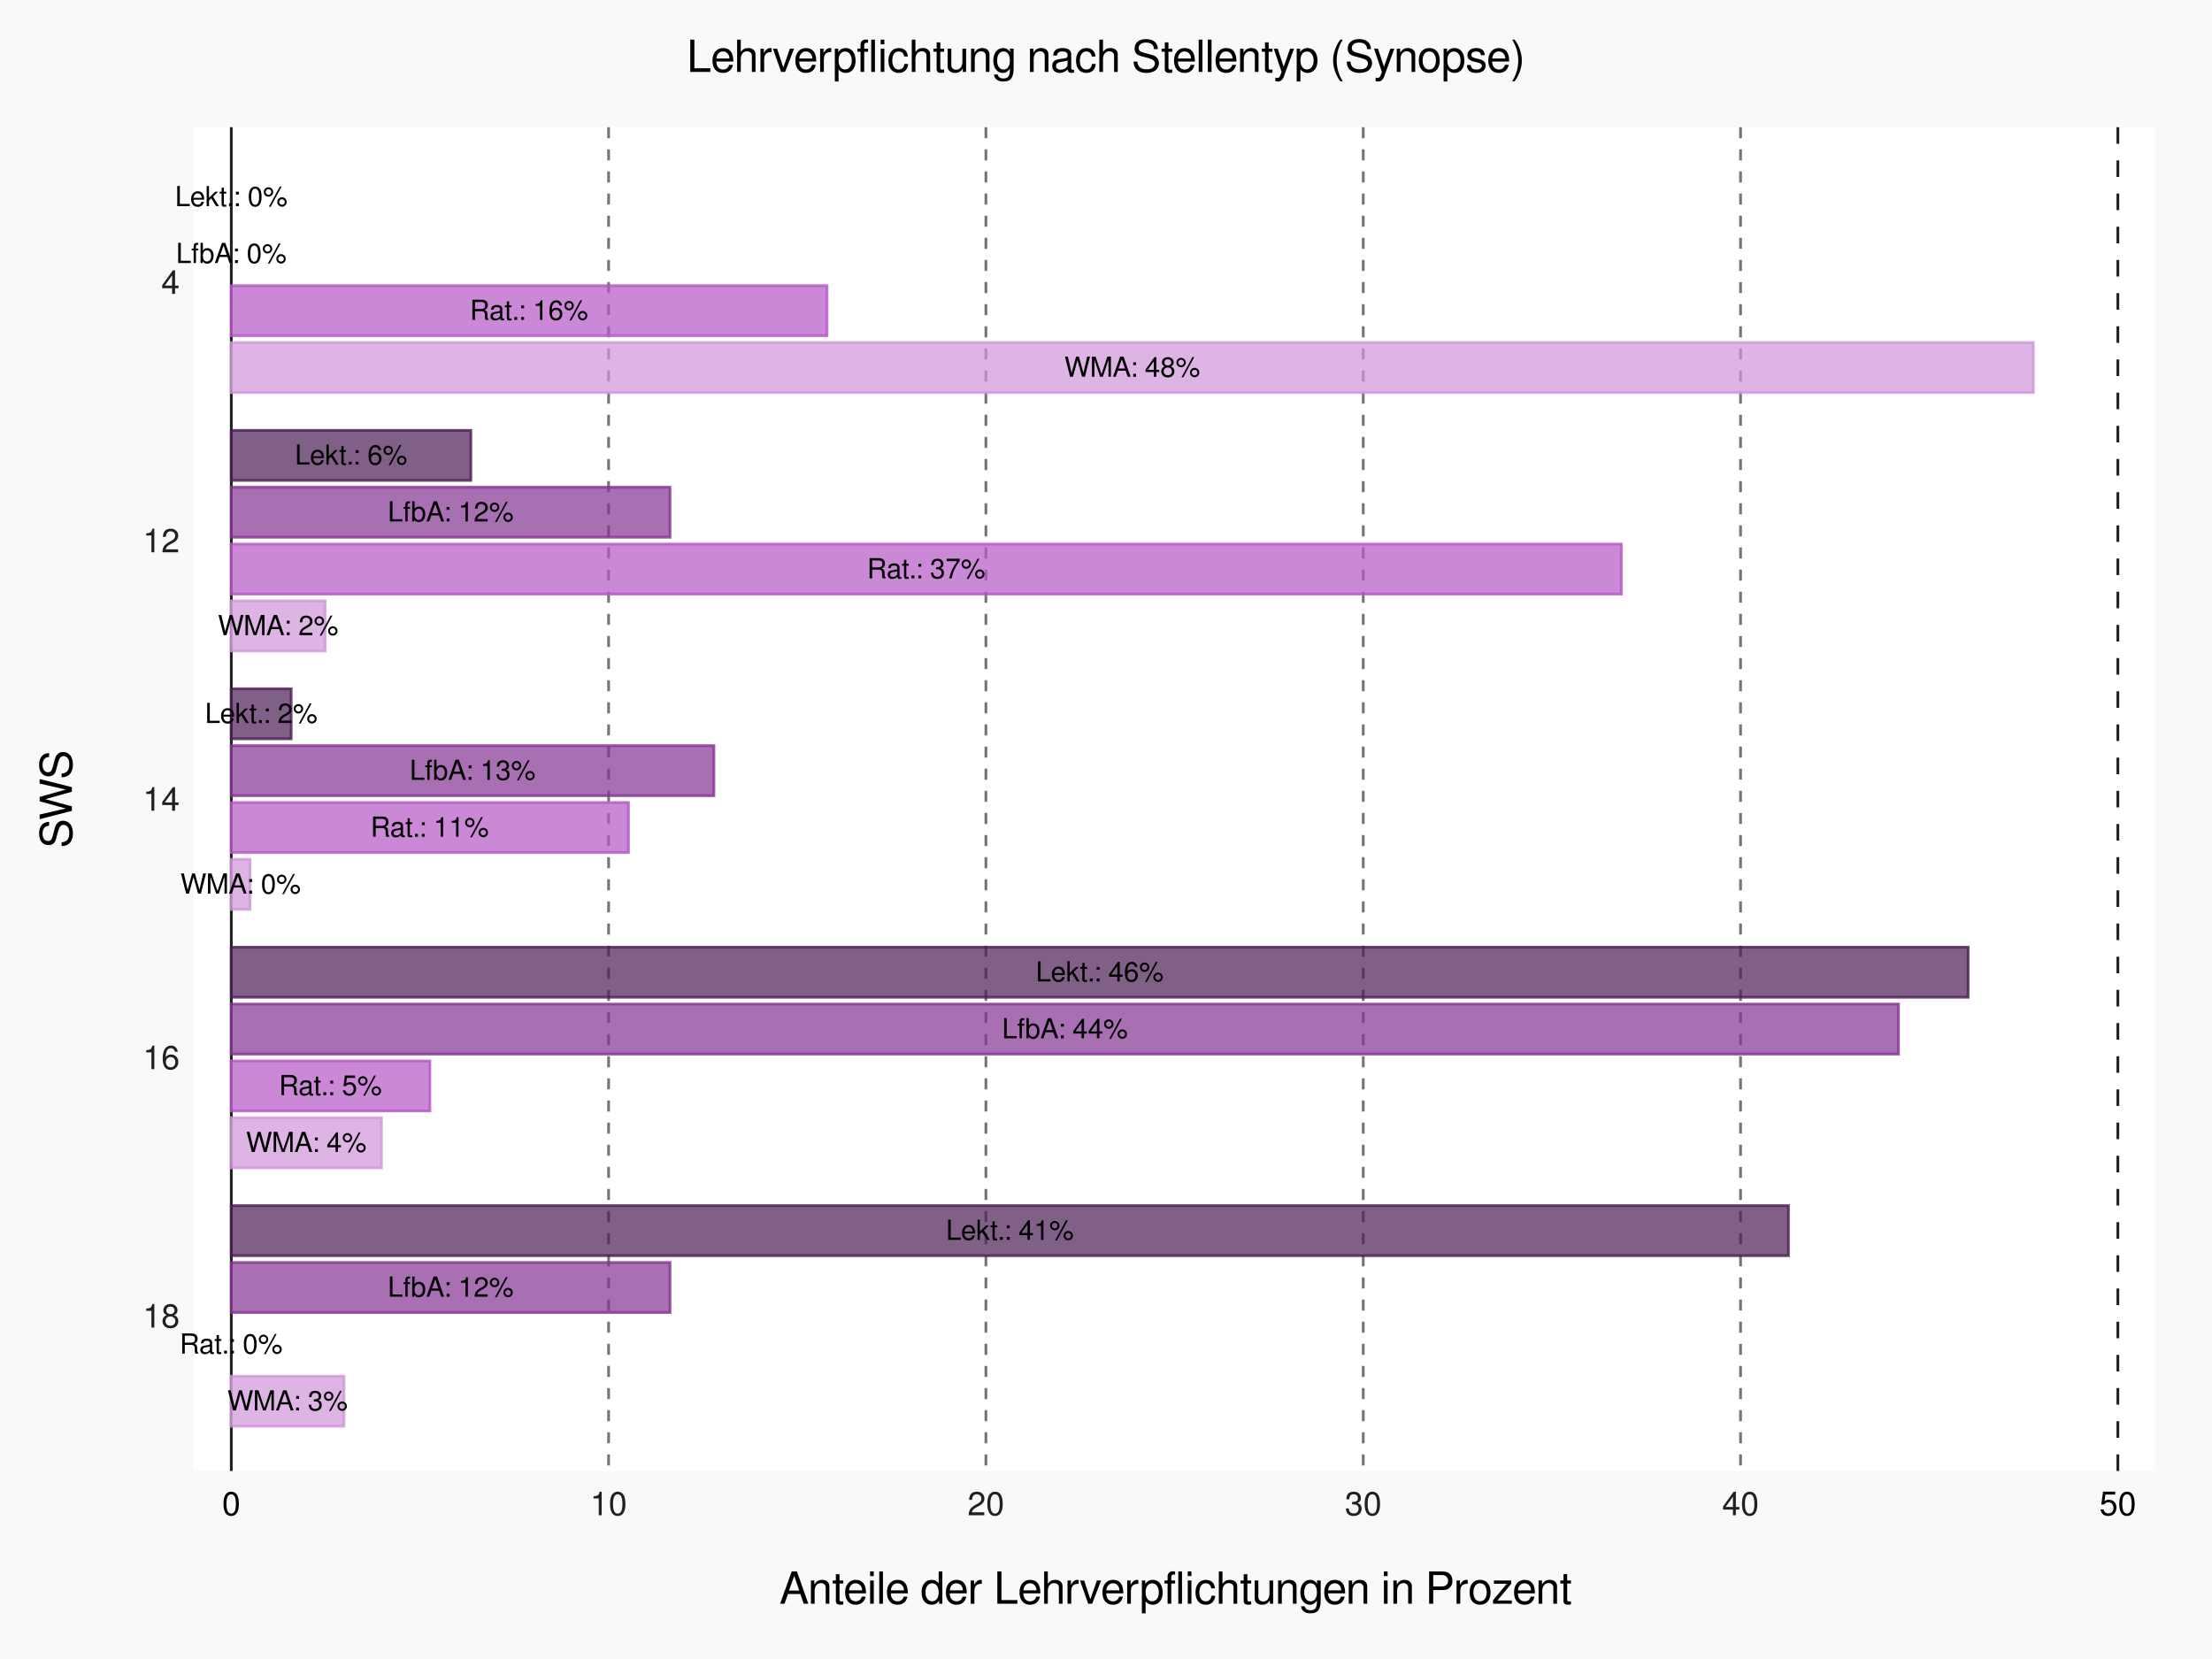
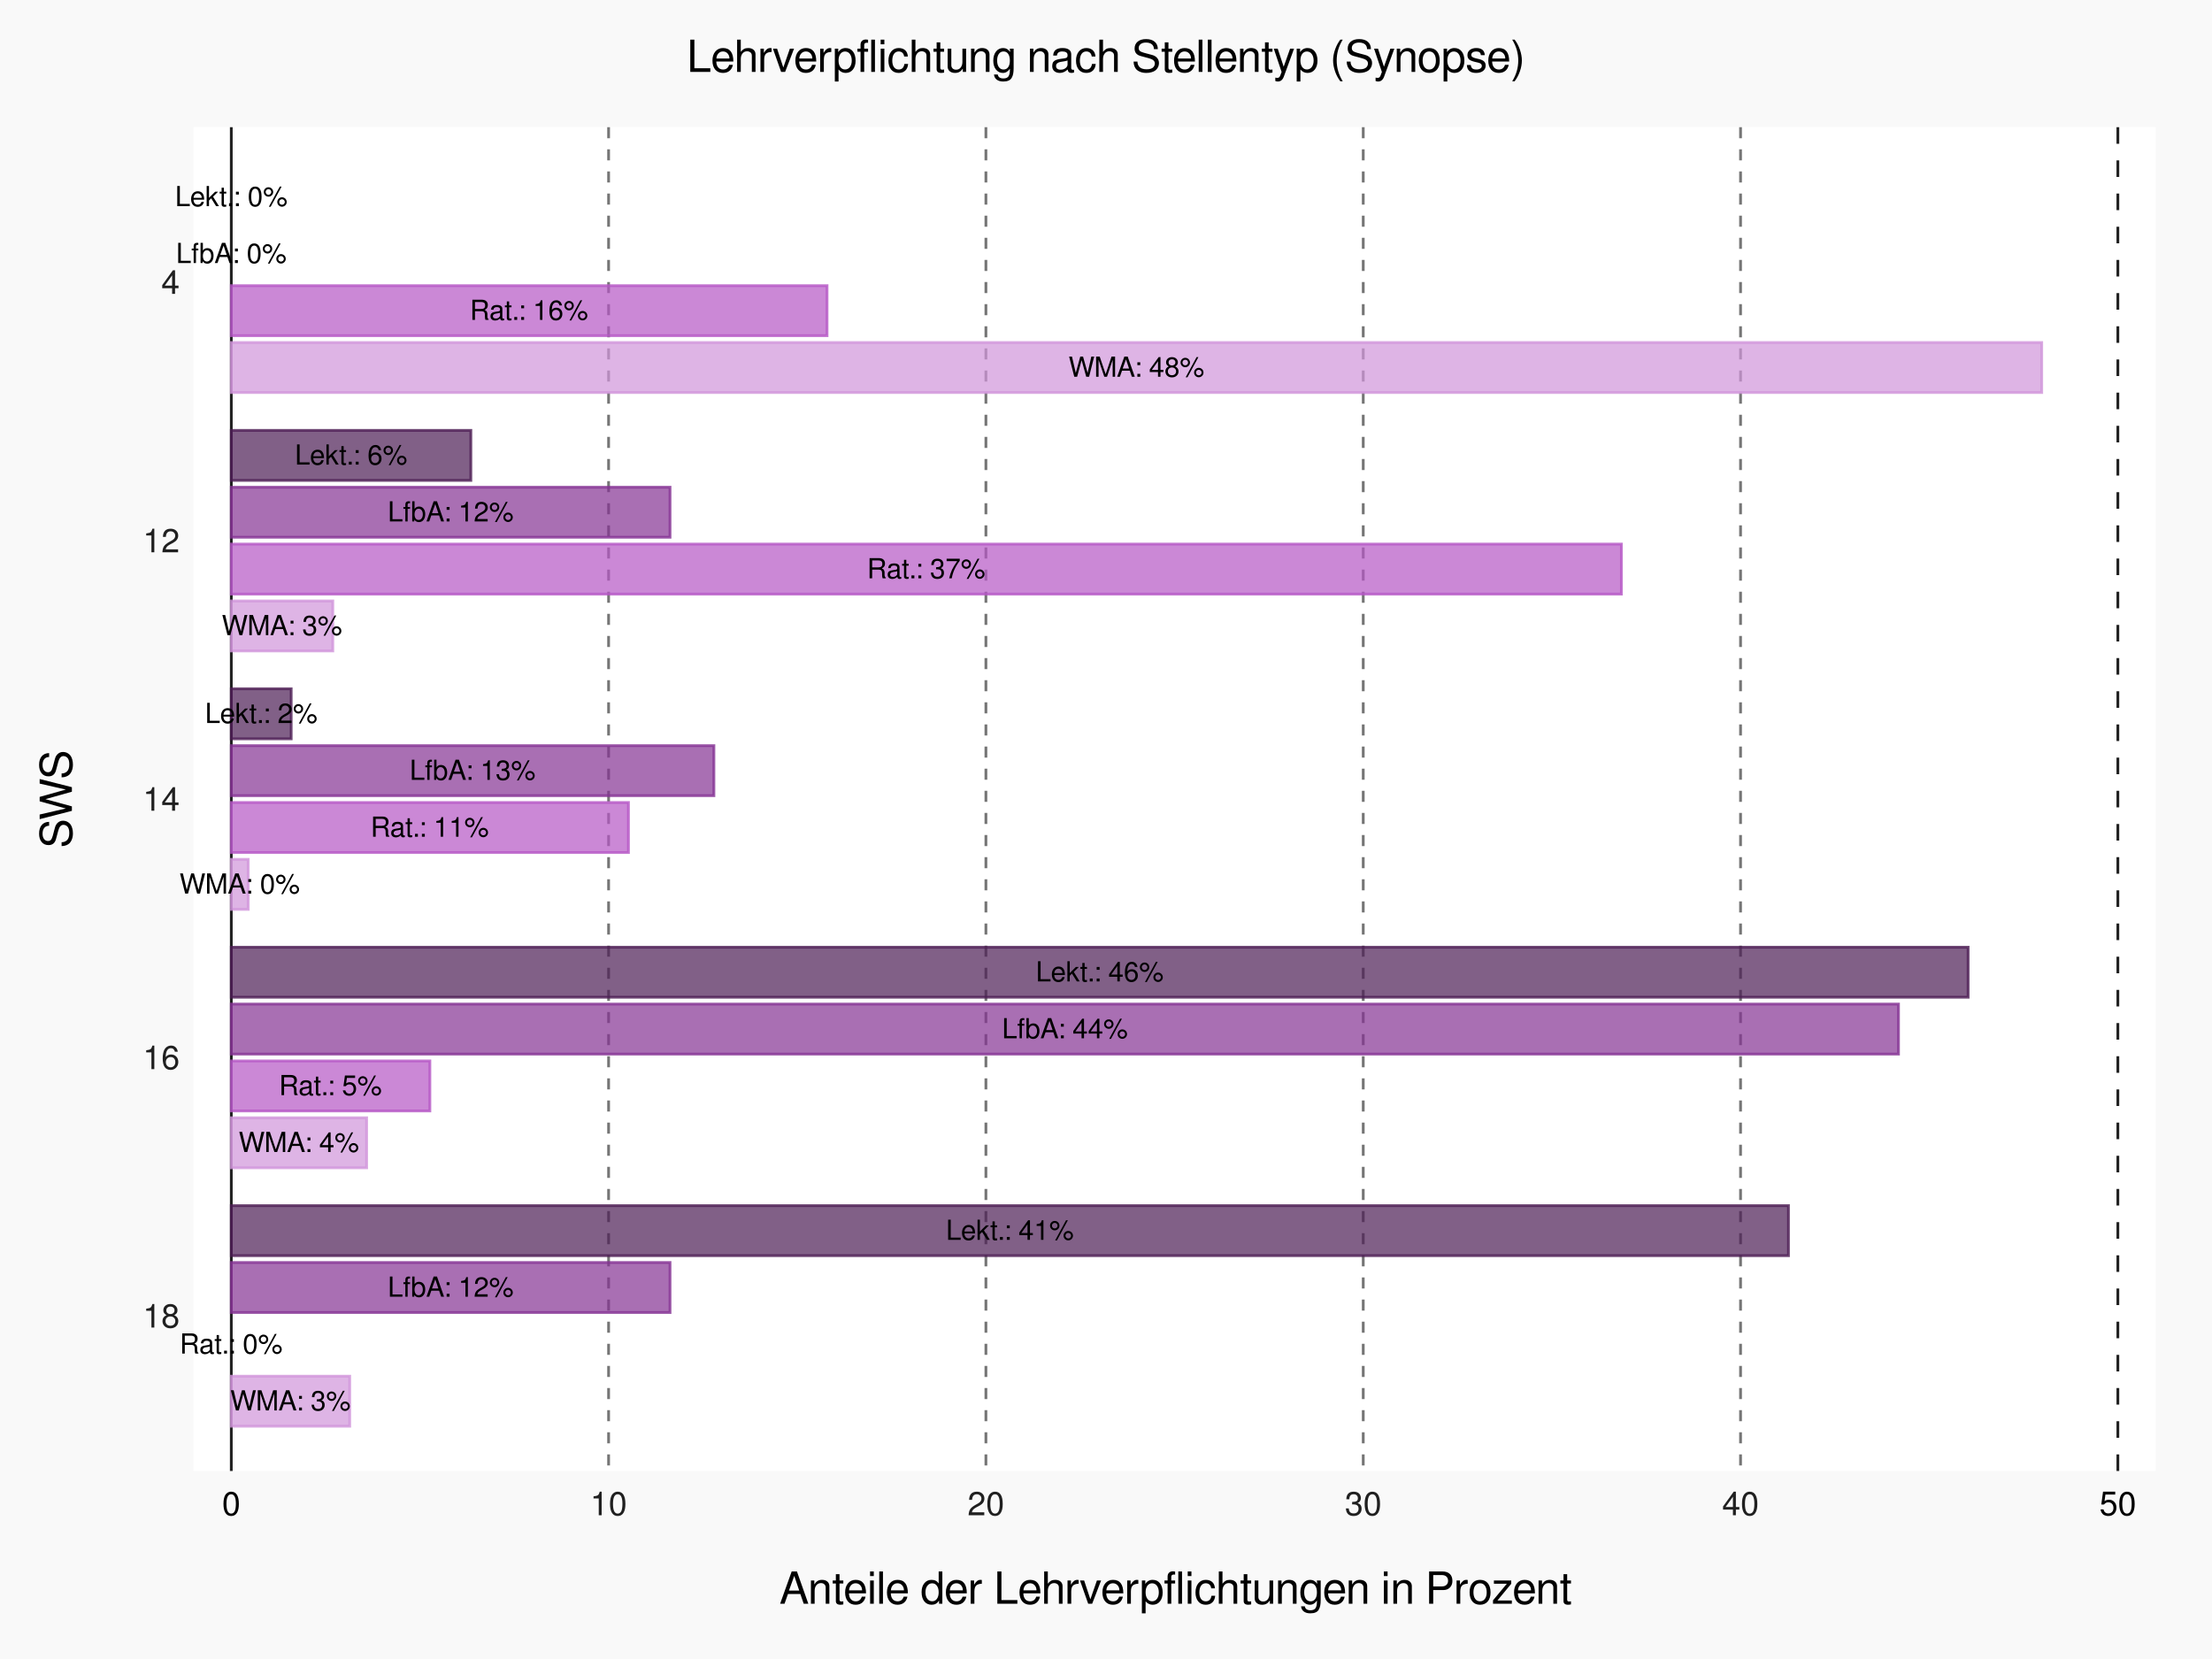
- <svg xmlns="http://www.w3.org/2000/svg" id="chart-4e4f3400-2d7e-4e0d-92a9-40fd378287a7" class="pygal-chart" viewBox="0 0 800 600">
+ <svg xmlns="http://www.w3.org/2000/svg" id="chart-e209e36f-c48f-412c-be80-1041a6c86d6d" class="pygal-chart" viewBox="0 0 800 600">
  <defs>
-     <style type="text/css">#chart-4e4f3400-2d7e-4e0d-92a9-40fd378287a7{-webkit-user-select:none;-webkit-font-smoothing:antialiased;font-family:FreeSans}#chart-4e4f3400-2d7e-4e0d-92a9-40fd378287a7 .title{font-family:FreeSans;font-size:16px}#chart-4e4f3400-2d7e-4e0d-92a9-40fd378287a7 .legends .legend text{font-family:FreeSans;font-size:14px}#chart-4e4f3400-2d7e-4e0d-92a9-40fd378287a7 .axis text{font-family:FreeSans;font-size:12px}#chart-4e4f3400-2d7e-4e0d-92a9-40fd378287a7 .axis text.major{font-family:FreeSans;font-size:12px}#chart-4e4f3400-2d7e-4e0d-92a9-40fd378287a7 .text-overlay text.value{font-family:FreeSans;font-size:10px}#chart-4e4f3400-2d7e-4e0d-92a9-40fd378287a7 .text-overlay text.label{font-family:FreeSans;font-size:12px}#chart-4e4f3400-2d7e-4e0d-92a9-40fd378287a7 .tooltip{font-family:FreeSans;font-size:14px}#chart-4e4f3400-2d7e-4e0d-92a9-40fd378287a7 text.no_data{font-family:FreeSans;font-size:64px}
- #chart-4e4f3400-2d7e-4e0d-92a9-40fd378287a7{background-color:rgba(249,249,249,1)}#chart-4e4f3400-2d7e-4e0d-92a9-40fd378287a7 path,#chart-4e4f3400-2d7e-4e0d-92a9-40fd378287a7 line,#chart-4e4f3400-2d7e-4e0d-92a9-40fd378287a7 rect,#chart-4e4f3400-2d7e-4e0d-92a9-40fd378287a7 circle{-webkit-transition:150ms;-moz-transition:150ms;transition:150ms}#chart-4e4f3400-2d7e-4e0d-92a9-40fd378287a7 .graph &gt; .background{fill:rgba(249,249,249,1)}#chart-4e4f3400-2d7e-4e0d-92a9-40fd378287a7 .plot &gt; .background{fill:rgba(255,255,255,1)}#chart-4e4f3400-2d7e-4e0d-92a9-40fd378287a7 .graph{fill:rgba(0,0,0,.87)}#chart-4e4f3400-2d7e-4e0d-92a9-40fd378287a7 text.no_data{fill:rgba(0,0,0,1)}#chart-4e4f3400-2d7e-4e0d-92a9-40fd378287a7 .title{fill:rgba(0,0,0,1)}#chart-4e4f3400-2d7e-4e0d-92a9-40fd378287a7 .legends .legend text{fill:rgba(0,0,0,.87)}#chart-4e4f3400-2d7e-4e0d-92a9-40fd378287a7 .legends .legend:hover text{fill:rgba(0,0,0,1)}#chart-4e4f3400-2d7e-4e0d-92a9-40fd378287a7 .axis .line{stroke:rgba(0,0,0,1)}#chart-4e4f3400-2d7e-4e0d-92a9-40fd378287a7 .axis .guide.line{stroke:rgba(0,0,0,.54)}#chart-4e4f3400-2d7e-4e0d-92a9-40fd378287a7 .axis .major.line{stroke:rgba(0,0,0,.87)}#chart-4e4f3400-2d7e-4e0d-92a9-40fd378287a7 .axis text.major{fill:rgba(0,0,0,1)}#chart-4e4f3400-2d7e-4e0d-92a9-40fd378287a7 .axis.y .guides:hover .guide.line,#chart-4e4f3400-2d7e-4e0d-92a9-40fd378287a7 .line-graph .axis.x .guides:hover .guide.line,#chart-4e4f3400-2d7e-4e0d-92a9-40fd378287a7 .stackedline-graph .axis.x .guides:hover .guide.line,#chart-4e4f3400-2d7e-4e0d-92a9-40fd378287a7 .xy-graph .axis.x .guides:hover .guide.line{stroke:rgba(0,0,0,1)}#chart-4e4f3400-2d7e-4e0d-92a9-40fd378287a7 .axis .guides:hover text{fill:rgba(0,0,0,1)}#chart-4e4f3400-2d7e-4e0d-92a9-40fd378287a7 .reactive{fill-opacity:.7;stroke-opacity:.8}#chart-4e4f3400-2d7e-4e0d-92a9-40fd378287a7 .ci{stroke:rgba(0,0,0,.87)}#chart-4e4f3400-2d7e-4e0d-92a9-40fd378287a7 .reactive.active,#chart-4e4f3400-2d7e-4e0d-92a9-40fd378287a7 .active .reactive{fill-opacity:.8;stroke-opacity:.9;stroke-width:4}#chart-4e4f3400-2d7e-4e0d-92a9-40fd378287a7 .ci .reactive.active{stroke-width:1.5}#chart-4e4f3400-2d7e-4e0d-92a9-40fd378287a7 .series text{fill:rgba(0,0,0,1)}#chart-4e4f3400-2d7e-4e0d-92a9-40fd378287a7 .tooltip rect{fill:rgba(255,255,255,1);stroke:rgba(0,0,0,1);-webkit-transition:opacity 150ms;-moz-transition:opacity 150ms;transition:opacity 150ms}#chart-4e4f3400-2d7e-4e0d-92a9-40fd378287a7 .tooltip .label{fill:rgba(0,0,0,.87)}#chart-4e4f3400-2d7e-4e0d-92a9-40fd378287a7 .tooltip .label{fill:rgba(0,0,0,.87)}#chart-4e4f3400-2d7e-4e0d-92a9-40fd378287a7 .tooltip .legend{font-size:.8em;fill:rgba(0,0,0,.54)}#chart-4e4f3400-2d7e-4e0d-92a9-40fd378287a7 .tooltip .x_label{font-size:.6em;fill:rgba(0,0,0,1)}#chart-4e4f3400-2d7e-4e0d-92a9-40fd378287a7 .tooltip .xlink{font-size:.5em;text-decoration:underline}#chart-4e4f3400-2d7e-4e0d-92a9-40fd378287a7 .tooltip .value{font-size:1.5em}#chart-4e4f3400-2d7e-4e0d-92a9-40fd378287a7 .bound{font-size:.5em}#chart-4e4f3400-2d7e-4e0d-92a9-40fd378287a7 .max-value{font-size:.75em;fill:rgba(0,0,0,.54)}#chart-4e4f3400-2d7e-4e0d-92a9-40fd378287a7 .map-element{fill:rgba(255,255,255,1);stroke:rgba(0,0,0,.54) !important}#chart-4e4f3400-2d7e-4e0d-92a9-40fd378287a7 .map-element .reactive{fill-opacity:inherit;stroke-opacity:inherit}#chart-4e4f3400-2d7e-4e0d-92a9-40fd378287a7 .color-0,#chart-4e4f3400-2d7e-4e0d-92a9-40fd378287a7 .color-0 a:visited{stroke:#4c1d54;fill:#4c1d54}#chart-4e4f3400-2d7e-4e0d-92a9-40fd378287a7 .color-1,#chart-4e4f3400-2d7e-4e0d-92a9-40fd378287a7 .color-1 a:visited{stroke:#853393;fill:#853393}#chart-4e4f3400-2d7e-4e0d-92a9-40fd378287a7 .color-2,#chart-4e4f3400-2d7e-4e0d-92a9-40fd378287a7 .color-2 a:visited{stroke:#b556c5;fill:#b556c5}#chart-4e4f3400-2d7e-4e0d-92a9-40fd378287a7 .color-3,#chart-4e4f3400-2d7e-4e0d-92a9-40fd378287a7 .color-3 a:visited{stroke:#d195db;fill:#d195db}#chart-4e4f3400-2d7e-4e0d-92a9-40fd378287a7 .text-overlay .color-0 text{fill:black}#chart-4e4f3400-2d7e-4e0d-92a9-40fd378287a7 .text-overlay .color-1 text{fill:black}#chart-4e4f3400-2d7e-4e0d-92a9-40fd378287a7 .text-overlay .color-2 text{fill:black}#chart-4e4f3400-2d7e-4e0d-92a9-40fd378287a7 .text-overlay .color-3 text{fill:black}
- #chart-4e4f3400-2d7e-4e0d-92a9-40fd378287a7 text.no_data{text-anchor:middle}#chart-4e4f3400-2d7e-4e0d-92a9-40fd378287a7 .guide.line{fill:none}#chart-4e4f3400-2d7e-4e0d-92a9-40fd378287a7 .centered{text-anchor:middle}#chart-4e4f3400-2d7e-4e0d-92a9-40fd378287a7 .title{text-anchor:middle}#chart-4e4f3400-2d7e-4e0d-92a9-40fd378287a7 .legends .legend text{fill-opacity:1}#chart-4e4f3400-2d7e-4e0d-92a9-40fd378287a7 .axis.x text{text-anchor:middle}#chart-4e4f3400-2d7e-4e0d-92a9-40fd378287a7 .axis.x:not(.web) text[transform]{text-anchor:start}#chart-4e4f3400-2d7e-4e0d-92a9-40fd378287a7 .axis.x:not(.web) text[transform].backwards{text-anchor:end}#chart-4e4f3400-2d7e-4e0d-92a9-40fd378287a7 .axis.y text{text-anchor:end}#chart-4e4f3400-2d7e-4e0d-92a9-40fd378287a7 .axis.y text[transform].backwards{text-anchor:start}#chart-4e4f3400-2d7e-4e0d-92a9-40fd378287a7 .axis.y2 text{text-anchor:start}#chart-4e4f3400-2d7e-4e0d-92a9-40fd378287a7 .axis.y2 text[transform].backwards{text-anchor:end}#chart-4e4f3400-2d7e-4e0d-92a9-40fd378287a7 .axis .guide.line{stroke-dasharray:4,4}#chart-4e4f3400-2d7e-4e0d-92a9-40fd378287a7 .axis .major.guide.line{stroke-dasharray:6,6}#chart-4e4f3400-2d7e-4e0d-92a9-40fd378287a7 .horizontal .axis.y .guide.line,#chart-4e4f3400-2d7e-4e0d-92a9-40fd378287a7 .horizontal .axis.y2 .guide.line,#chart-4e4f3400-2d7e-4e0d-92a9-40fd378287a7 .vertical .axis.x .guide.line{opacity:0}#chart-4e4f3400-2d7e-4e0d-92a9-40fd378287a7 .horizontal .axis.always_show .guide.line,#chart-4e4f3400-2d7e-4e0d-92a9-40fd378287a7 .vertical .axis.always_show .guide.line{opacity:1 !important}#chart-4e4f3400-2d7e-4e0d-92a9-40fd378287a7 .axis.y .guides:hover .guide.line,#chart-4e4f3400-2d7e-4e0d-92a9-40fd378287a7 .axis.y2 .guides:hover .guide.line,#chart-4e4f3400-2d7e-4e0d-92a9-40fd378287a7 .axis.x .guides:hover .guide.line{opacity:1}#chart-4e4f3400-2d7e-4e0d-92a9-40fd378287a7 .axis .guides:hover text{opacity:1}#chart-4e4f3400-2d7e-4e0d-92a9-40fd378287a7 .nofill{fill:none}#chart-4e4f3400-2d7e-4e0d-92a9-40fd378287a7 .subtle-fill{fill-opacity:.2}#chart-4e4f3400-2d7e-4e0d-92a9-40fd378287a7 .dot{stroke-width:1px;fill-opacity:1}#chart-4e4f3400-2d7e-4e0d-92a9-40fd378287a7 .dot.active{stroke-width:5px}#chart-4e4f3400-2d7e-4e0d-92a9-40fd378287a7 .dot.negative{fill:transparent}#chart-4e4f3400-2d7e-4e0d-92a9-40fd378287a7 text,#chart-4e4f3400-2d7e-4e0d-92a9-40fd378287a7 tspan{stroke:none !important}#chart-4e4f3400-2d7e-4e0d-92a9-40fd378287a7 .series text.active{opacity:1}#chart-4e4f3400-2d7e-4e0d-92a9-40fd378287a7 .tooltip rect{fill-opacity:.95;stroke-width:.5}#chart-4e4f3400-2d7e-4e0d-92a9-40fd378287a7 .tooltip text{fill-opacity:1}#chart-4e4f3400-2d7e-4e0d-92a9-40fd378287a7 .showable{visibility:hidden}#chart-4e4f3400-2d7e-4e0d-92a9-40fd378287a7 .showable.shown{visibility:visible}#chart-4e4f3400-2d7e-4e0d-92a9-40fd378287a7 .gauge-background{fill:rgba(229,229,229,1);stroke:none}#chart-4e4f3400-2d7e-4e0d-92a9-40fd378287a7 .bg-lines{stroke:rgba(249,249,249,1);stroke-width:2px}</style>
+     <style type="text/css">#chart-e209e36f-c48f-412c-be80-1041a6c86d6d{-webkit-user-select:none;-webkit-font-smoothing:antialiased;font-family:FreeSans}#chart-e209e36f-c48f-412c-be80-1041a6c86d6d .title{font-family:FreeSans;font-size:16px}#chart-e209e36f-c48f-412c-be80-1041a6c86d6d .legends .legend text{font-family:FreeSans;font-size:14px}#chart-e209e36f-c48f-412c-be80-1041a6c86d6d .axis text{font-family:FreeSans;font-size:12px}#chart-e209e36f-c48f-412c-be80-1041a6c86d6d .axis text.major{font-family:FreeSans;font-size:12px}#chart-e209e36f-c48f-412c-be80-1041a6c86d6d .text-overlay text.value{font-family:FreeSans;font-size:10px}#chart-e209e36f-c48f-412c-be80-1041a6c86d6d .text-overlay text.label{font-family:FreeSans;font-size:12px}#chart-e209e36f-c48f-412c-be80-1041a6c86d6d .tooltip{font-family:FreeSans;font-size:14px}#chart-e209e36f-c48f-412c-be80-1041a6c86d6d text.no_data{font-family:FreeSans;font-size:64px}
+ #chart-e209e36f-c48f-412c-be80-1041a6c86d6d{background-color:rgba(249,249,249,1)}#chart-e209e36f-c48f-412c-be80-1041a6c86d6d path,#chart-e209e36f-c48f-412c-be80-1041a6c86d6d line,#chart-e209e36f-c48f-412c-be80-1041a6c86d6d rect,#chart-e209e36f-c48f-412c-be80-1041a6c86d6d circle{-webkit-transition:150ms;-moz-transition:150ms;transition:150ms}#chart-e209e36f-c48f-412c-be80-1041a6c86d6d .graph &gt; .background{fill:rgba(249,249,249,1)}#chart-e209e36f-c48f-412c-be80-1041a6c86d6d .plot &gt; .background{fill:rgba(255,255,255,1)}#chart-e209e36f-c48f-412c-be80-1041a6c86d6d .graph{fill:rgba(0,0,0,.87)}#chart-e209e36f-c48f-412c-be80-1041a6c86d6d text.no_data{fill:rgba(0,0,0,1)}#chart-e209e36f-c48f-412c-be80-1041a6c86d6d .title{fill:rgba(0,0,0,1)}#chart-e209e36f-c48f-412c-be80-1041a6c86d6d .legends .legend text{fill:rgba(0,0,0,.87)}#chart-e209e36f-c48f-412c-be80-1041a6c86d6d .legends .legend:hover text{fill:rgba(0,0,0,1)}#chart-e209e36f-c48f-412c-be80-1041a6c86d6d .axis .line{stroke:rgba(0,0,0,1)}#chart-e209e36f-c48f-412c-be80-1041a6c86d6d .axis .guide.line{stroke:rgba(0,0,0,.54)}#chart-e209e36f-c48f-412c-be80-1041a6c86d6d .axis .major.line{stroke:rgba(0,0,0,.87)}#chart-e209e36f-c48f-412c-be80-1041a6c86d6d .axis text.major{fill:rgba(0,0,0,1)}#chart-e209e36f-c48f-412c-be80-1041a6c86d6d .axis.y .guides:hover .guide.line,#chart-e209e36f-c48f-412c-be80-1041a6c86d6d .line-graph .axis.x .guides:hover .guide.line,#chart-e209e36f-c48f-412c-be80-1041a6c86d6d .stackedline-graph .axis.x .guides:hover .guide.line,#chart-e209e36f-c48f-412c-be80-1041a6c86d6d .xy-graph .axis.x .guides:hover .guide.line{stroke:rgba(0,0,0,1)}#chart-e209e36f-c48f-412c-be80-1041a6c86d6d .axis .guides:hover text{fill:rgba(0,0,0,1)}#chart-e209e36f-c48f-412c-be80-1041a6c86d6d .reactive{fill-opacity:.7;stroke-opacity:.8}#chart-e209e36f-c48f-412c-be80-1041a6c86d6d .ci{stroke:rgba(0,0,0,.87)}#chart-e209e36f-c48f-412c-be80-1041a6c86d6d .reactive.active,#chart-e209e36f-c48f-412c-be80-1041a6c86d6d .active .reactive{fill-opacity:.8;stroke-opacity:.9;stroke-width:4}#chart-e209e36f-c48f-412c-be80-1041a6c86d6d .ci .reactive.active{stroke-width:1.5}#chart-e209e36f-c48f-412c-be80-1041a6c86d6d .series text{fill:rgba(0,0,0,1)}#chart-e209e36f-c48f-412c-be80-1041a6c86d6d .tooltip rect{fill:rgba(255,255,255,1);stroke:rgba(0,0,0,1);-webkit-transition:opacity 150ms;-moz-transition:opacity 150ms;transition:opacity 150ms}#chart-e209e36f-c48f-412c-be80-1041a6c86d6d .tooltip .label{fill:rgba(0,0,0,.87)}#chart-e209e36f-c48f-412c-be80-1041a6c86d6d .tooltip .label{fill:rgba(0,0,0,.87)}#chart-e209e36f-c48f-412c-be80-1041a6c86d6d .tooltip .legend{font-size:.8em;fill:rgba(0,0,0,.54)}#chart-e209e36f-c48f-412c-be80-1041a6c86d6d .tooltip .x_label{font-size:.6em;fill:rgba(0,0,0,1)}#chart-e209e36f-c48f-412c-be80-1041a6c86d6d .tooltip .xlink{font-size:.5em;text-decoration:underline}#chart-e209e36f-c48f-412c-be80-1041a6c86d6d .tooltip .value{font-size:1.5em}#chart-e209e36f-c48f-412c-be80-1041a6c86d6d .bound{font-size:.5em}#chart-e209e36f-c48f-412c-be80-1041a6c86d6d .max-value{font-size:.75em;fill:rgba(0,0,0,.54)}#chart-e209e36f-c48f-412c-be80-1041a6c86d6d .map-element{fill:rgba(255,255,255,1);stroke:rgba(0,0,0,.54) !important}#chart-e209e36f-c48f-412c-be80-1041a6c86d6d .map-element .reactive{fill-opacity:inherit;stroke-opacity:inherit}#chart-e209e36f-c48f-412c-be80-1041a6c86d6d .color-0,#chart-e209e36f-c48f-412c-be80-1041a6c86d6d .color-0 a:visited{stroke:#4c1d54;fill:#4c1d54}#chart-e209e36f-c48f-412c-be80-1041a6c86d6d .color-1,#chart-e209e36f-c48f-412c-be80-1041a6c86d6d .color-1 a:visited{stroke:#853393;fill:#853393}#chart-e209e36f-c48f-412c-be80-1041a6c86d6d .color-2,#chart-e209e36f-c48f-412c-be80-1041a6c86d6d .color-2 a:visited{stroke:#b556c5;fill:#b556c5}#chart-e209e36f-c48f-412c-be80-1041a6c86d6d .color-3,#chart-e209e36f-c48f-412c-be80-1041a6c86d6d .color-3 a:visited{stroke:#d195db;fill:#d195db}#chart-e209e36f-c48f-412c-be80-1041a6c86d6d .text-overlay .color-0 text{fill:black}#chart-e209e36f-c48f-412c-be80-1041a6c86d6d .text-overlay .color-1 text{fill:black}#chart-e209e36f-c48f-412c-be80-1041a6c86d6d .text-overlay .color-2 text{fill:black}#chart-e209e36f-c48f-412c-be80-1041a6c86d6d .text-overlay .color-3 text{fill:black}
+ #chart-e209e36f-c48f-412c-be80-1041a6c86d6d text.no_data{text-anchor:middle}#chart-e209e36f-c48f-412c-be80-1041a6c86d6d .guide.line{fill:none}#chart-e209e36f-c48f-412c-be80-1041a6c86d6d .centered{text-anchor:middle}#chart-e209e36f-c48f-412c-be80-1041a6c86d6d .title{text-anchor:middle}#chart-e209e36f-c48f-412c-be80-1041a6c86d6d .legends .legend text{fill-opacity:1}#chart-e209e36f-c48f-412c-be80-1041a6c86d6d .axis.x text{text-anchor:middle}#chart-e209e36f-c48f-412c-be80-1041a6c86d6d .axis.x:not(.web) text[transform]{text-anchor:start}#chart-e209e36f-c48f-412c-be80-1041a6c86d6d .axis.x:not(.web) text[transform].backwards{text-anchor:end}#chart-e209e36f-c48f-412c-be80-1041a6c86d6d .axis.y text{text-anchor:end}#chart-e209e36f-c48f-412c-be80-1041a6c86d6d .axis.y text[transform].backwards{text-anchor:start}#chart-e209e36f-c48f-412c-be80-1041a6c86d6d .axis.y2 text{text-anchor:start}#chart-e209e36f-c48f-412c-be80-1041a6c86d6d .axis.y2 text[transform].backwards{text-anchor:end}#chart-e209e36f-c48f-412c-be80-1041a6c86d6d .axis .guide.line{stroke-dasharray:4,4}#chart-e209e36f-c48f-412c-be80-1041a6c86d6d .axis .major.guide.line{stroke-dasharray:6,6}#chart-e209e36f-c48f-412c-be80-1041a6c86d6d .horizontal .axis.y .guide.line,#chart-e209e36f-c48f-412c-be80-1041a6c86d6d .horizontal .axis.y2 .guide.line,#chart-e209e36f-c48f-412c-be80-1041a6c86d6d .vertical .axis.x .guide.line{opacity:0}#chart-e209e36f-c48f-412c-be80-1041a6c86d6d .horizontal .axis.always_show .guide.line,#chart-e209e36f-c48f-412c-be80-1041a6c86d6d .vertical .axis.always_show .guide.line{opacity:1 !important}#chart-e209e36f-c48f-412c-be80-1041a6c86d6d .axis.y .guides:hover .guide.line,#chart-e209e36f-c48f-412c-be80-1041a6c86d6d .axis.y2 .guides:hover .guide.line,#chart-e209e36f-c48f-412c-be80-1041a6c86d6d .axis.x .guides:hover .guide.line{opacity:1}#chart-e209e36f-c48f-412c-be80-1041a6c86d6d .axis .guides:hover text{opacity:1}#chart-e209e36f-c48f-412c-be80-1041a6c86d6d .nofill{fill:none}#chart-e209e36f-c48f-412c-be80-1041a6c86d6d .subtle-fill{fill-opacity:.2}#chart-e209e36f-c48f-412c-be80-1041a6c86d6d .dot{stroke-width:1px;fill-opacity:1}#chart-e209e36f-c48f-412c-be80-1041a6c86d6d .dot.active{stroke-width:5px}#chart-e209e36f-c48f-412c-be80-1041a6c86d6d .dot.negative{fill:transparent}#chart-e209e36f-c48f-412c-be80-1041a6c86d6d text,#chart-e209e36f-c48f-412c-be80-1041a6c86d6d tspan{stroke:none !important}#chart-e209e36f-c48f-412c-be80-1041a6c86d6d .series text.active{opacity:1}#chart-e209e36f-c48f-412c-be80-1041a6c86d6d .tooltip rect{fill-opacity:.95;stroke-width:.5}#chart-e209e36f-c48f-412c-be80-1041a6c86d6d .tooltip text{fill-opacity:1}#chart-e209e36f-c48f-412c-be80-1041a6c86d6d .showable{visibility:hidden}#chart-e209e36f-c48f-412c-be80-1041a6c86d6d .showable.shown{visibility:visible}#chart-e209e36f-c48f-412c-be80-1041a6c86d6d .gauge-background{fill:rgba(229,229,229,1);stroke:none}#chart-e209e36f-c48f-412c-be80-1041a6c86d6d .bg-lines{stroke:rgba(249,249,249,1);stroke-width:2px}</style>
  </defs>
  <g class="graph horizontalbar-graph horizontal">
    <rect x="0" y="0" width="800" height="600" class="background" />
    <g transform="translate(70, 46)" class="plot">
      <rect x="0" y="0" width="709.6" height="486" class="background" />
      <g class="axis y">
        <g class="guides">
          <text x="-5" y="434.123" class="">18</text>
        </g>
        <g class="guides">
          <text x="-5" y="340.662" class="">16</text>
        </g>
        <g class="guides">
          <text x="-5" y="247.2" class="">14</text>
        </g>
        <g class="guides">
          <text x="-5" y="153.738" class="">12</text>
        </g>
        <g class="guides">
          <text x="-5" y="60.277" class="">4</text>
        </g>
      </g>
      <g class="axis x always_show">
        <g class="guides">
          <path d="M13.646 0 v486" class="axis major line" />
          <text x="13.646" y="502.0" class="major">0</text>
        </g>
        <g class="guides">
          <path d="M150.108 0 v486" class="guide line" />
          <text x="150.108" y="502.0" class="">10</text>
        </g>
        <g class="guides">
          <path d="M286.569 0 v486" class="guide line" />
          <text x="286.569" y="502.0" class="">20</text>
        </g>
        <g class="guides">
          <path d="M423.031 0 v486" class="guide line" />
          <text x="423.031" y="502.0" class="">30</text>
        </g>
        <g class="guides">
          <path d="M559.492 0 v486" class="guide line" />
          <text x="559.492" y="502.0" class="">40</text>
        </g>
        <g class="guides">
          <path d="M695.954 0 v486" class="major guide line" />
          <text x="695.954" y="502.0" class="major">50</text>
        </g>
      </g>
      <g class="series serie-3 color-3">
        <g class="bars">
          <g class="bar">
-             <rect x="13.646" y="451.718" rx="0" ry="0" width="40.735" height="18.094" class="rect reactive tooltip-trigger" />
+             <rect x="13.646" y="451.718" rx="0" ry="0" width="42.835" height="18.094" class="rect reactive tooltip-trigger" />
          </g>
          <g class="bar">
-             <rect x="13.646" y="358.257" rx="0" ry="0" width="54.313" height="18.094" class="rect reactive tooltip-trigger" />
+             <rect x="13.646" y="358.257" rx="0" ry="0" width="48.955" height="18.094" class="rect reactive tooltip-trigger" />
          </g>
          <g class="bar">
-             <rect x="13.646" y="264.795" rx="0" ry="0" width="6.789" height="18.094" class="rect reactive tooltip-trigger" />
+             <rect x="13.646" y="264.795" rx="0" ry="0" width="6.119" height="18.094" class="rect reactive tooltip-trigger" />
          </g>
          <g class="bar">
-             <rect x="13.646" y="171.334" rx="0" ry="0" width="33.946" height="18.094" class="rect reactive tooltip-trigger" />
+             <rect x="13.646" y="171.334" rx="0" ry="0" width="36.716" height="18.094" class="rect reactive tooltip-trigger" />
          </g>
          <g class="bar">
-             <rect x="13.646" y="77.872" rx="0" ry="0" width="651.757" height="18.094" class="rect reactive tooltip-trigger" />
+             <rect x="13.646" y="77.872" rx="0" ry="0" width="654.771" height="18.094" class="rect reactive tooltip-trigger" />
          </g>
        </g>
      </g>
      <g class="series serie-2 color-2">
        <g class="bars">
          <g class="bar">
            <rect x="13.646" y="431.157" rx="0" ry="0" height="18.094" class="rect reactive tooltip-trigger" />
          </g>
          <g class="bar">
            <rect x="13.646" y="337.695" rx="0" ry="0" width="71.822" height="18.094" class="rect reactive tooltip-trigger" />
          </g>
          <g class="bar">
            <rect x="13.646" y="244.234" rx="0" ry="0" width="143.644" height="18.094" class="rect reactive tooltip-trigger" />
          </g>
          <g class="bar">
            <rect x="13.646" y="150.772" rx="0" ry="0" width="502.753" height="18.094" class="rect reactive tooltip-trigger" />
          </g>
          <g class="bar">
            <rect x="13.646" y="57.311" rx="0" ry="0" width="215.466" height="18.094" class="rect reactive tooltip-trigger" />
          </g>
        </g>
      </g>
      <g class="series serie-1 color-1">
        <g class="bars">
          <g class="bar">
            <rect x="13.646" y="410.595" rx="0" ry="0" width="158.676" height="18.094" class="rect reactive tooltip-trigger" />
          </g>
          <g class="bar">
            <rect x="13.646" y="317.134" rx="0" ry="0" width="602.97" height="18.094" class="rect reactive tooltip-trigger" />
          </g>
          <g class="bar">
            <rect x="13.646" y="223.672" rx="0" ry="0" width="174.544" height="18.094" class="rect reactive tooltip-trigger" />
          </g>
          <g class="bar">
            <rect x="13.646" y="130.211" rx="0" ry="0" width="158.676" height="18.094" class="rect reactive tooltip-trigger" />
          </g>
          <g class="bar">
            <rect x="13.646" y="36.749" rx="0" ry="0" height="18.094" class="rect reactive tooltip-trigger" />
          </g>
        </g>
      </g>
      <g class="series serie-0 color-0">
        <g class="bars">
          <g class="bar">
            <rect x="13.646" y="390.034" rx="0" ry="0" width="563.175" height="18.094" class="rect reactive tooltip-trigger" />
          </g>
          <g class="bar">
            <rect x="13.646" y="296.572" rx="0" ry="0" width="628.156" height="18.094" class="rect reactive tooltip-trigger" />
          </g>
          <g class="bar">
            <rect x="13.646" y="203.111" rx="0" ry="0" width="21.661" height="18.094" class="rect reactive tooltip-trigger" />
          </g>
          <g class="bar">
            <rect x="13.646" y="109.649" rx="0" ry="0" width="86.642" height="18.094" class="rect reactive tooltip-trigger" />
          </g>
          <g class="bar">
            <rect x="13.646" y="16.188" rx="0" ry="0" height="18.094" class="rect reactive tooltip-trigger" />
          </g>
        </g>
      </g>
    </g>
    <g class="titles">
      <text x="400.0" y="26" class="title plot_title">Lehrverpflichtung nach Stellentyp (Synopse)</text>
      <text x="425.2" y="580" class="title">Anteile der Lehrverpflichtungen in Prozent</text>
      <text x="0" y="315.0" class="title" transform="rotate(-90 0 289)">SWS</text>
    </g>
    <g transform="translate(70, 46)" class="plot overlay">
      <g class="series serie-3 color-3" />
      <g class="series serie-2 color-2" />
      <g class="series serie-1 color-1" />
      <g class="series serie-0 color-0" />
    </g>
    <g transform="translate(70, 46)" class="plot text-overlay">
      <g class="series serie-3 color-3">
-         <text text-anchor="middle" x="34.014" y="464.099" class="value">WMA: 3%</text>
-         <text text-anchor="middle" x="40.803" y="370.637" class="value">WMA: 4%</text>
-         <text text-anchor="middle" x="17.041" y="277.176" class="value">WMA: 0%</text>
-         <text text-anchor="middle" x="30.619" y="183.714" class="value">WMA: 2%</text>
-         <text text-anchor="middle" x="339.524" y="90.253" class="value">WMA: 48%</text>
+         <text text-anchor="middle" x="35.064" y="464.099" class="value">WMA: 3%</text>
+         <text text-anchor="middle" x="38.124" y="370.637" class="value">WMA: 4%</text>
+         <text text-anchor="middle" x="16.706" y="277.176" class="value">WMA: 0%</text>
+         <text text-anchor="middle" x="32.004" y="183.714" class="value">WMA: 3%</text>
+         <text text-anchor="middle" x="341.031" y="90.253" class="value">WMA: 48%</text>
      </g>
      <g class="series serie-2 color-2">
        <text text-anchor="middle" x="13.646" y="443.537" class="value">Rat.: 0%</text>
        <text text-anchor="middle" x="49.557" y="350.076" class="value">Rat.: 5%</text>
        <text text-anchor="middle" x="85.468" y="256.614" class="value">Rat.: 11%</text>
        <text text-anchor="middle" x="265.023" y="163.153" class="value">Rat.: 37%</text>
        <text text-anchor="middle" x="121.379" y="69.691" class="value">Rat.: 16%</text>
      </g>
      <g class="series serie-1 color-1">
        <text text-anchor="middle" x="92.984" y="422.976" class="value">LfbA: 12%</text>
        <text text-anchor="middle" x="315.131" y="329.514" class="value">LfbA: 44%</text>
        <text text-anchor="middle" x="100.918" y="236.053" class="value">LfbA: 13%</text>
        <text text-anchor="middle" x="92.984" y="142.591" class="value">LfbA: 12%</text>
        <text text-anchor="middle" x="13.646" y="49.129" class="value">LfbA: 0%</text>
      </g>
      <g class="series serie-0 color-0">
        <text text-anchor="middle" x="295.233" y="402.414" class="value">Lekt.: 41%</text>
        <text text-anchor="middle" x="327.724" y="308.953" class="value">Lekt.: 46%</text>
        <text text-anchor="middle" x="24.476" y="215.491" class="value">Lekt.: 2%</text>
        <text text-anchor="middle" x="56.967" y="122.029" class="value">Lekt.: 6%</text>
        <text text-anchor="middle" x="13.646" y="28.568" class="value">Lekt.: 0%</text>
      </g>
    </g>
    <g transform="translate(70, 46)" class="plot tooltip-overlay">
      <g transform="translate(0 0)" style="opacity: 0" class="tooltip">
        <rect rx="0" ry="0" width="0" height="0" class="tooltip-box" />
        <g class="text" />
      </g>
    </g>
  </g>
</svg>
